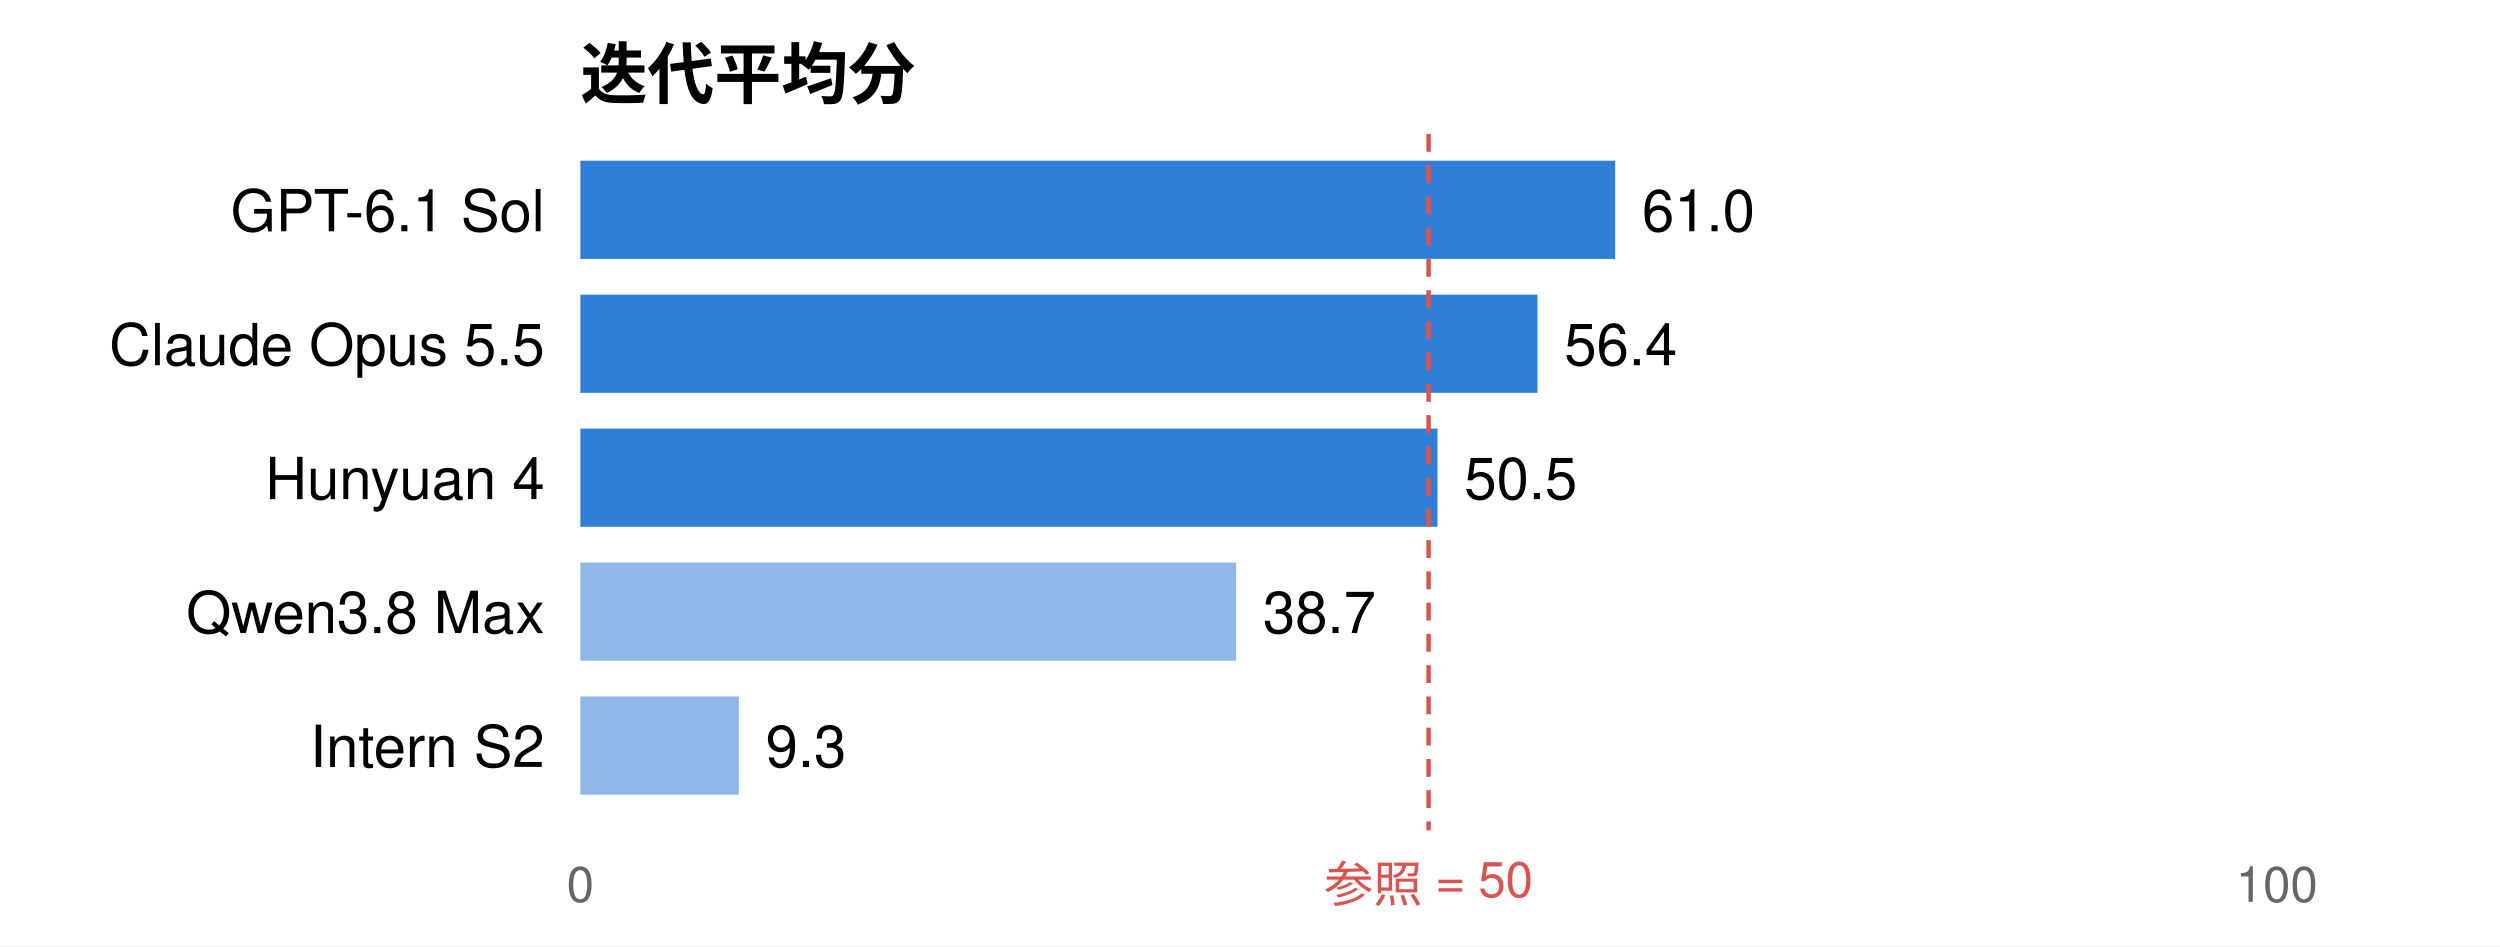
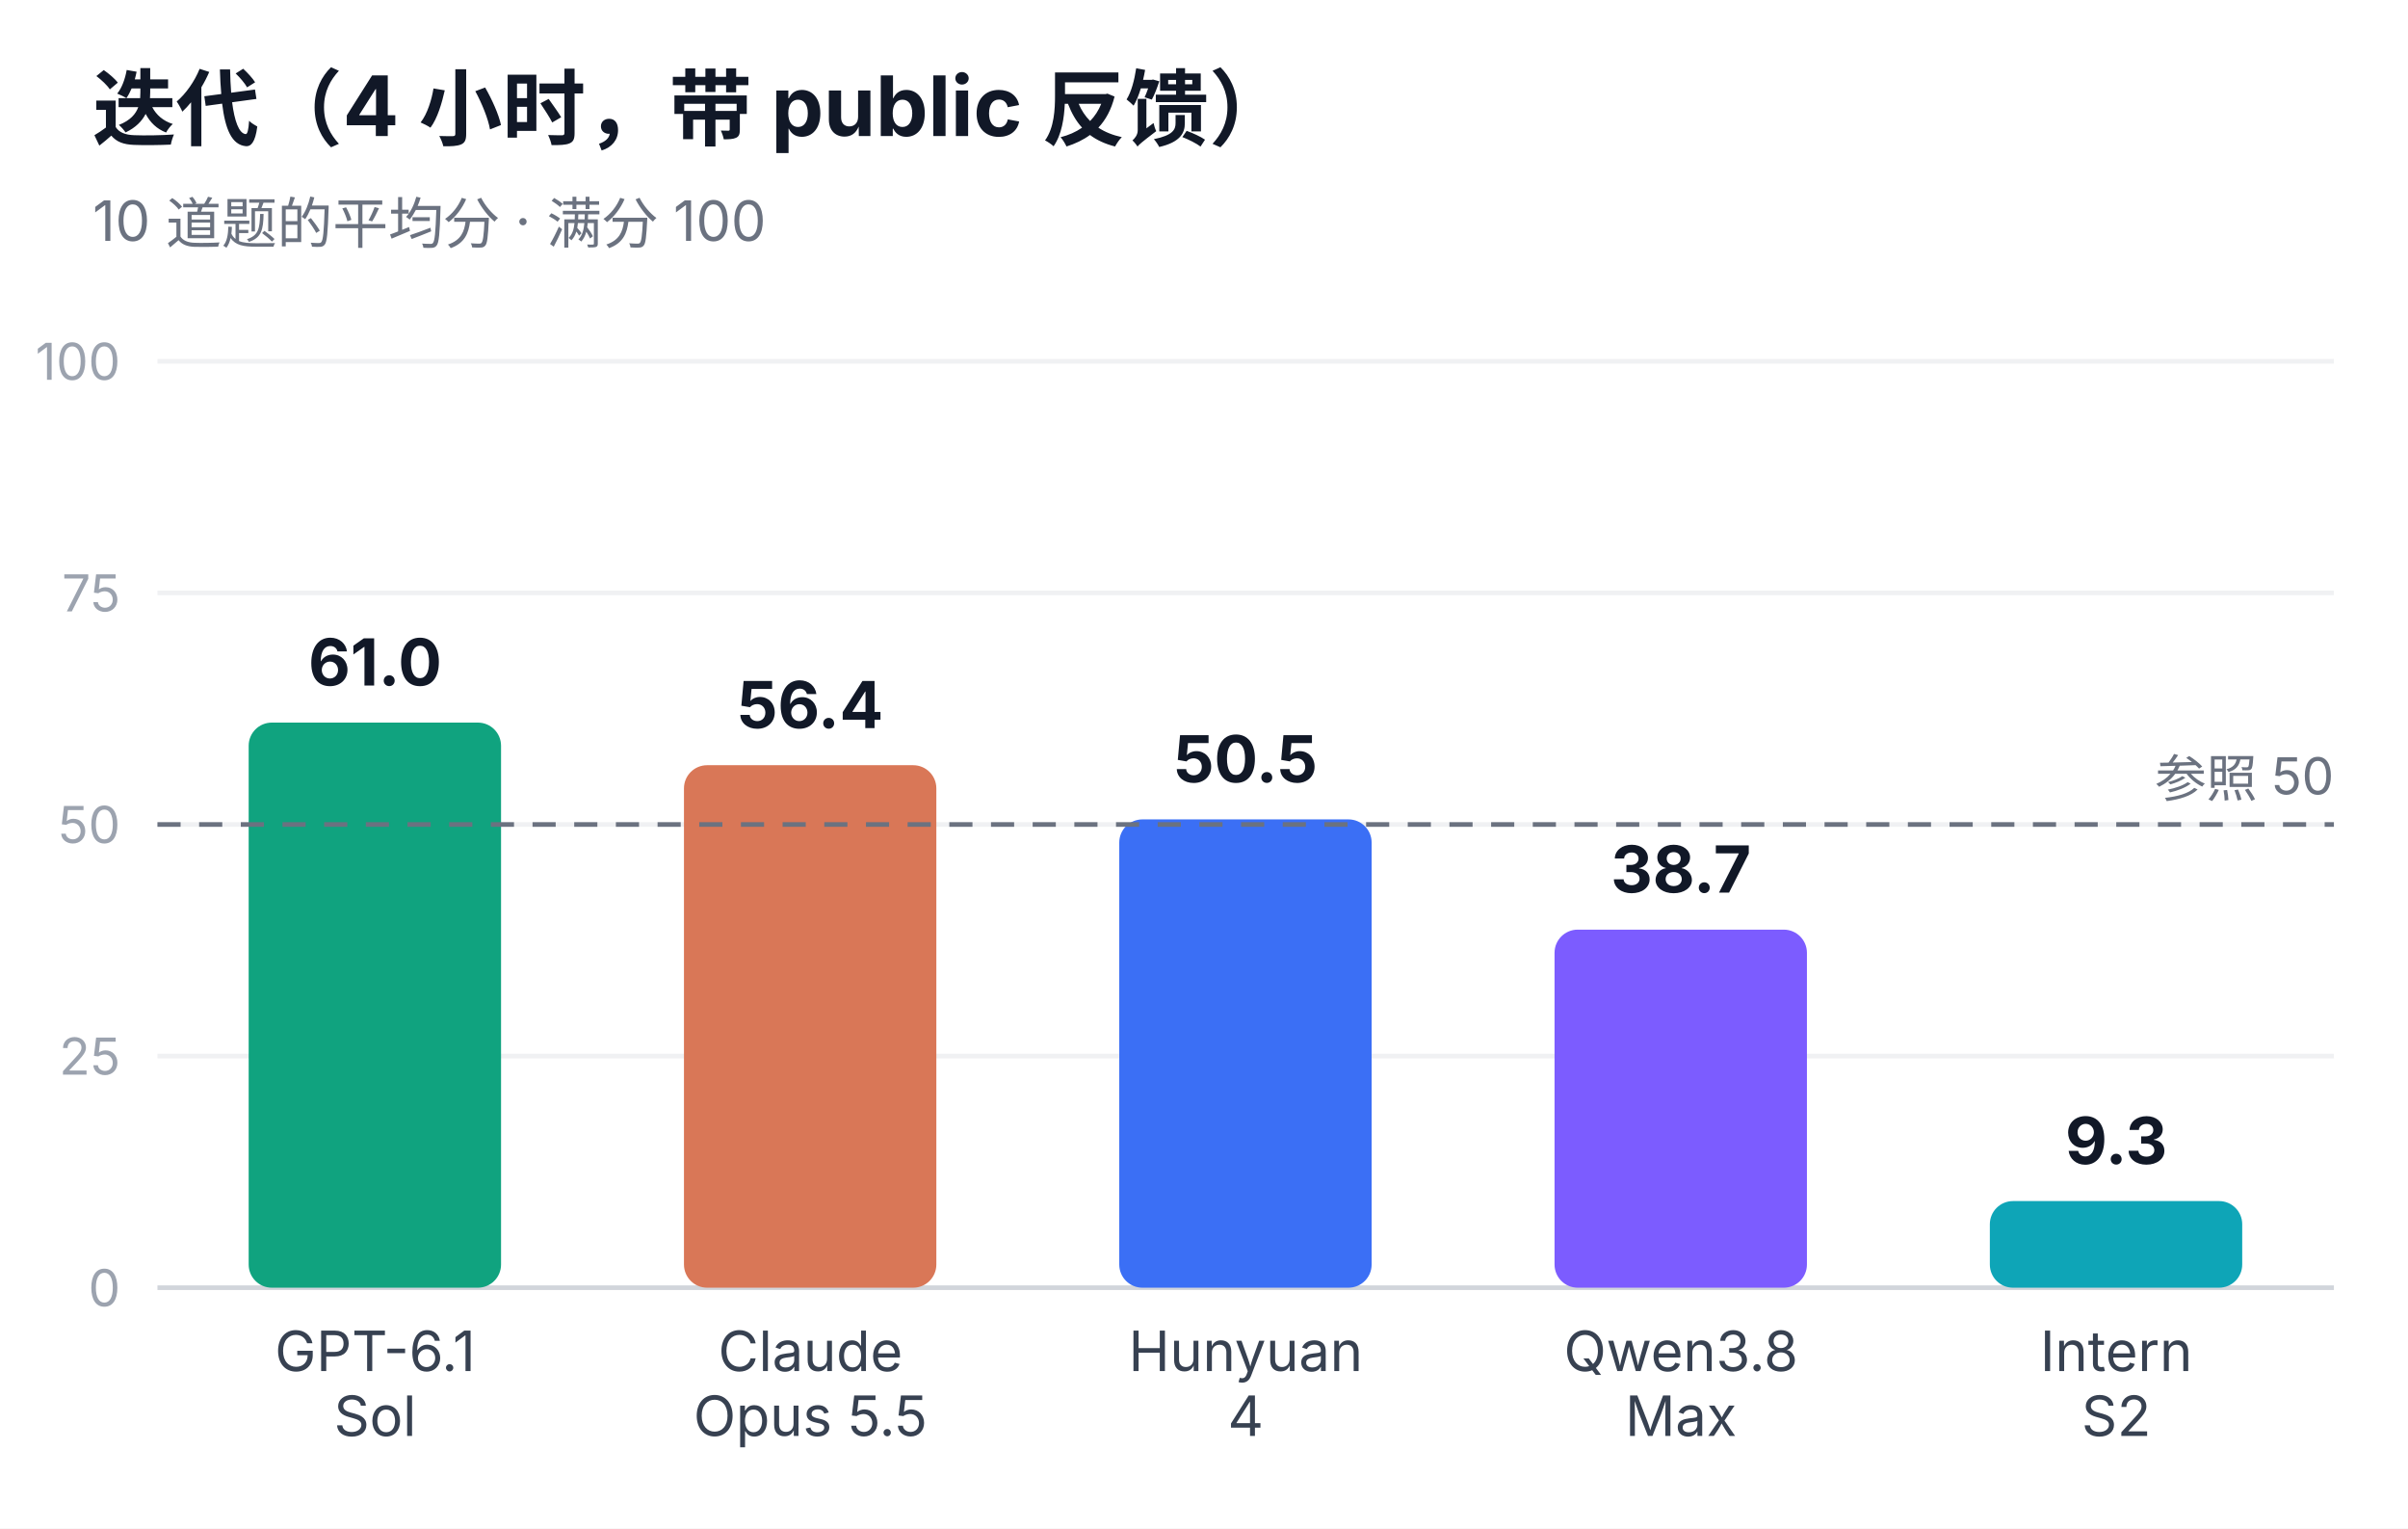
- <svg xmlns="http://www.w3.org/2000/svg" width="560" height="212" viewBox="0 0 560 212" font-family="Helvetica, Arial, sans-serif" font-size="13">
-   <rect width="560" height="212" fill="#ffffff" />
-   <text x="130" y="22" font-size="15" font-weight="bold">迭代平均分</text>
-   <text x="122" y="51.8" text-anchor="end">GPT-6.1 Sol</text>
-   <rect x="130" y="36" width="231.8" height="22" fill="#2f7ed8" />
-   <text x="367.8" y="51.8">61.0</text>
-   <text x="122" y="81.8" text-anchor="end">Claude Opus 5.5</text>
-   <rect x="130" y="66" width="214.4" height="22" fill="#2f7ed8" />
-   <text x="350.4" y="81.8">56.4</text>
-   <text x="122" y="111.8" text-anchor="end">Hunyuan 4</text>
-   <rect x="130" y="96" width="192.0" height="22" fill="#2f7ed8" />
-   <text x="328.0" y="111.8">50.5</text>
-   <text x="122" y="141.8" text-anchor="end">Qwen3.8 Max</text>
-   <rect x="130" y="126" width="146.9" height="22" fill="#8fb8e8" />
-   <text x="282.9" y="141.8">38.7</text>
-   <text x="122" y="171.8" text-anchor="end">Intern S2</text>
-   <rect x="130" y="156" width="35.5" height="22" fill="#8fb8e8" />
-   <text x="171.5" y="171.8">9.3</text>
-   <line x1="320.0" y1="30" x2="320.0" y2="186" stroke="#d9534f" stroke-dasharray="4 3" />
-   <text x="320.0" y="202" text-anchor="middle" fill="#d9534f" font-size="11">参照 = 50</text>
-   <text x="130.0" y="202" text-anchor="middle" fill="#666" font-size="11">0</text>
-   <text x="510.0" y="202" text-anchor="middle" fill="#666" font-size="11">100</text>
+ <svg xmlns="http://www.w3.org/2000/svg" width="520" height="330" viewBox="0 0 520 330" font-family="Inter, -apple-system, BlinkMacSystemFont, 'Segoe UI', Roboto, 'Helvetica Neue', Arial, 'PingFang SC', 'Microsoft YaHei', sans-serif">
+   <rect width="520" height="330" fill="#ffffff" />
+   <text x="20" y="30" font-size="18" font-weight="700" fill="#111827">迭代（4 小时，带 public 反馈）</text>
+   <text x="20" y="52" font-size="12" fill="#6b7280">10 道题的平均分 · 满分 100</text>
+   <line x1="34" y1="278.0" x2="504" y2="278.0" stroke="#d1d5db" stroke-width="1" />
+   <text x="26" y="282.0" font-size="11" fill="#9ca3af" text-anchor="end">0</text>
+   <line x1="34" y1="228.0" x2="504" y2="228.0" stroke="#f0f1f3" stroke-width="1" />
+   <text x="26" y="232.0" font-size="11" fill="#9ca3af" text-anchor="end">25</text>
+   <line x1="34" y1="178.0" x2="504" y2="178.0" stroke="#f0f1f3" stroke-width="1" />
+   <text x="26" y="182.0" font-size="11" fill="#9ca3af" text-anchor="end">50</text>
+   <line x1="34" y1="128.0" x2="504" y2="128.0" stroke="#f0f1f3" stroke-width="1" />
+   <text x="26" y="132.0" font-size="11" fill="#9ca3af" text-anchor="end">75</text>
+   <line x1="34" y1="78.0" x2="504" y2="78.0" stroke="#f0f1f3" stroke-width="1" />
+   <text x="26" y="82.0" font-size="11" fill="#9ca3af" text-anchor="end">100</text>
+   <rect x="53.7" y="156.0" width="54.5" height="122.0" rx="5" fill="#10a37f" />
+   <rect x="147.7" y="165.2" width="54.5" height="112.8" rx="5" fill="#d97757" />
+   <rect x="241.7" y="176.9" width="54.5" height="101.1" rx="5" fill="#3b6ff5" />
+   <rect x="335.7" y="200.7" width="54.5" height="77.3" rx="5" fill="#7c5cff" />
+   <rect x="429.7" y="259.3" width="54.5" height="18.7" rx="5" fill="#0ea5b7" />
+   <line x1="34" y1="178.0" x2="504" y2="178.0" stroke="#6b7280" stroke-width="1" stroke-dasharray="5 4" />
+   <text x="504" y="172.0" font-size="11" text-anchor="end" fill="#ffffff" stroke="#ffffff" stroke-width="5" stroke-linejoin="round">参照 50</text>
+   <text x="504" y="172.0" font-size="11" text-anchor="end" fill="#6b7280">参照 50</text>
+   <text x="81.0" y="148.0" font-size="14" font-weight="700" text-anchor="middle" fill="#ffffff" stroke="#ffffff" stroke-width="5" stroke-linejoin="round">61.0</text>
+   <text x="81.0" y="148.0" font-size="14" font-weight="700" text-anchor="middle" fill="#111827">61.0</text>
+   <text x="81.0" y="296.0" font-size="12" fill="#374151" text-anchor="middle">GPT-6.1</text>
+   <text x="81.0" y="310.0" font-size="12" fill="#374151" text-anchor="middle">Sol</text>
+   <text x="175.0" y="157.2" font-size="14" font-weight="700" text-anchor="middle" fill="#ffffff" stroke="#ffffff" stroke-width="5" stroke-linejoin="round">56.4</text>
+   <text x="175.0" y="157.2" font-size="14" font-weight="700" text-anchor="middle" fill="#111827">56.4</text>
+   <text x="175.0" y="296.0" font-size="12" fill="#374151" text-anchor="middle">Claude</text>
+   <text x="175.0" y="310.0" font-size="12" fill="#374151" text-anchor="middle">Opus 5.5</text>
+   <text x="269.0" y="168.9" font-size="14" font-weight="700" text-anchor="middle" fill="#ffffff" stroke="#ffffff" stroke-width="5" stroke-linejoin="round">50.5</text>
+   <text x="269.0" y="168.9" font-size="14" font-weight="700" text-anchor="middle" fill="#111827">50.5</text>
+   <text x="269.0" y="296.0" font-size="12" fill="#374151" text-anchor="middle">Hunyuan</text>
+   <text x="269.0" y="310.0" font-size="12" fill="#374151" text-anchor="middle">4</text>
+   <text x="363.0" y="192.7" font-size="14" font-weight="700" text-anchor="middle" fill="#ffffff" stroke="#ffffff" stroke-width="5" stroke-linejoin="round">38.7</text>
+   <text x="363.0" y="192.7" font-size="14" font-weight="700" text-anchor="middle" fill="#111827">38.7</text>
+   <text x="363.0" y="296.0" font-size="12" fill="#374151" text-anchor="middle">Qwen3.8</text>
+   <text x="363.0" y="310.0" font-size="12" fill="#374151" text-anchor="middle">Max</text>
+   <text x="457.0" y="251.3" font-size="14" font-weight="700" text-anchor="middle" fill="#ffffff" stroke="#ffffff" stroke-width="5" stroke-linejoin="round">9.3</text>
+   <text x="457.0" y="251.3" font-size="14" font-weight="700" text-anchor="middle" fill="#111827">9.3</text>
+   <text x="457.0" y="296.0" font-size="12" fill="#374151" text-anchor="middle">Intern</text>
+   <text x="457.0" y="310.0" font-size="12" fill="#374151" text-anchor="middle">S2</text>
</svg>
